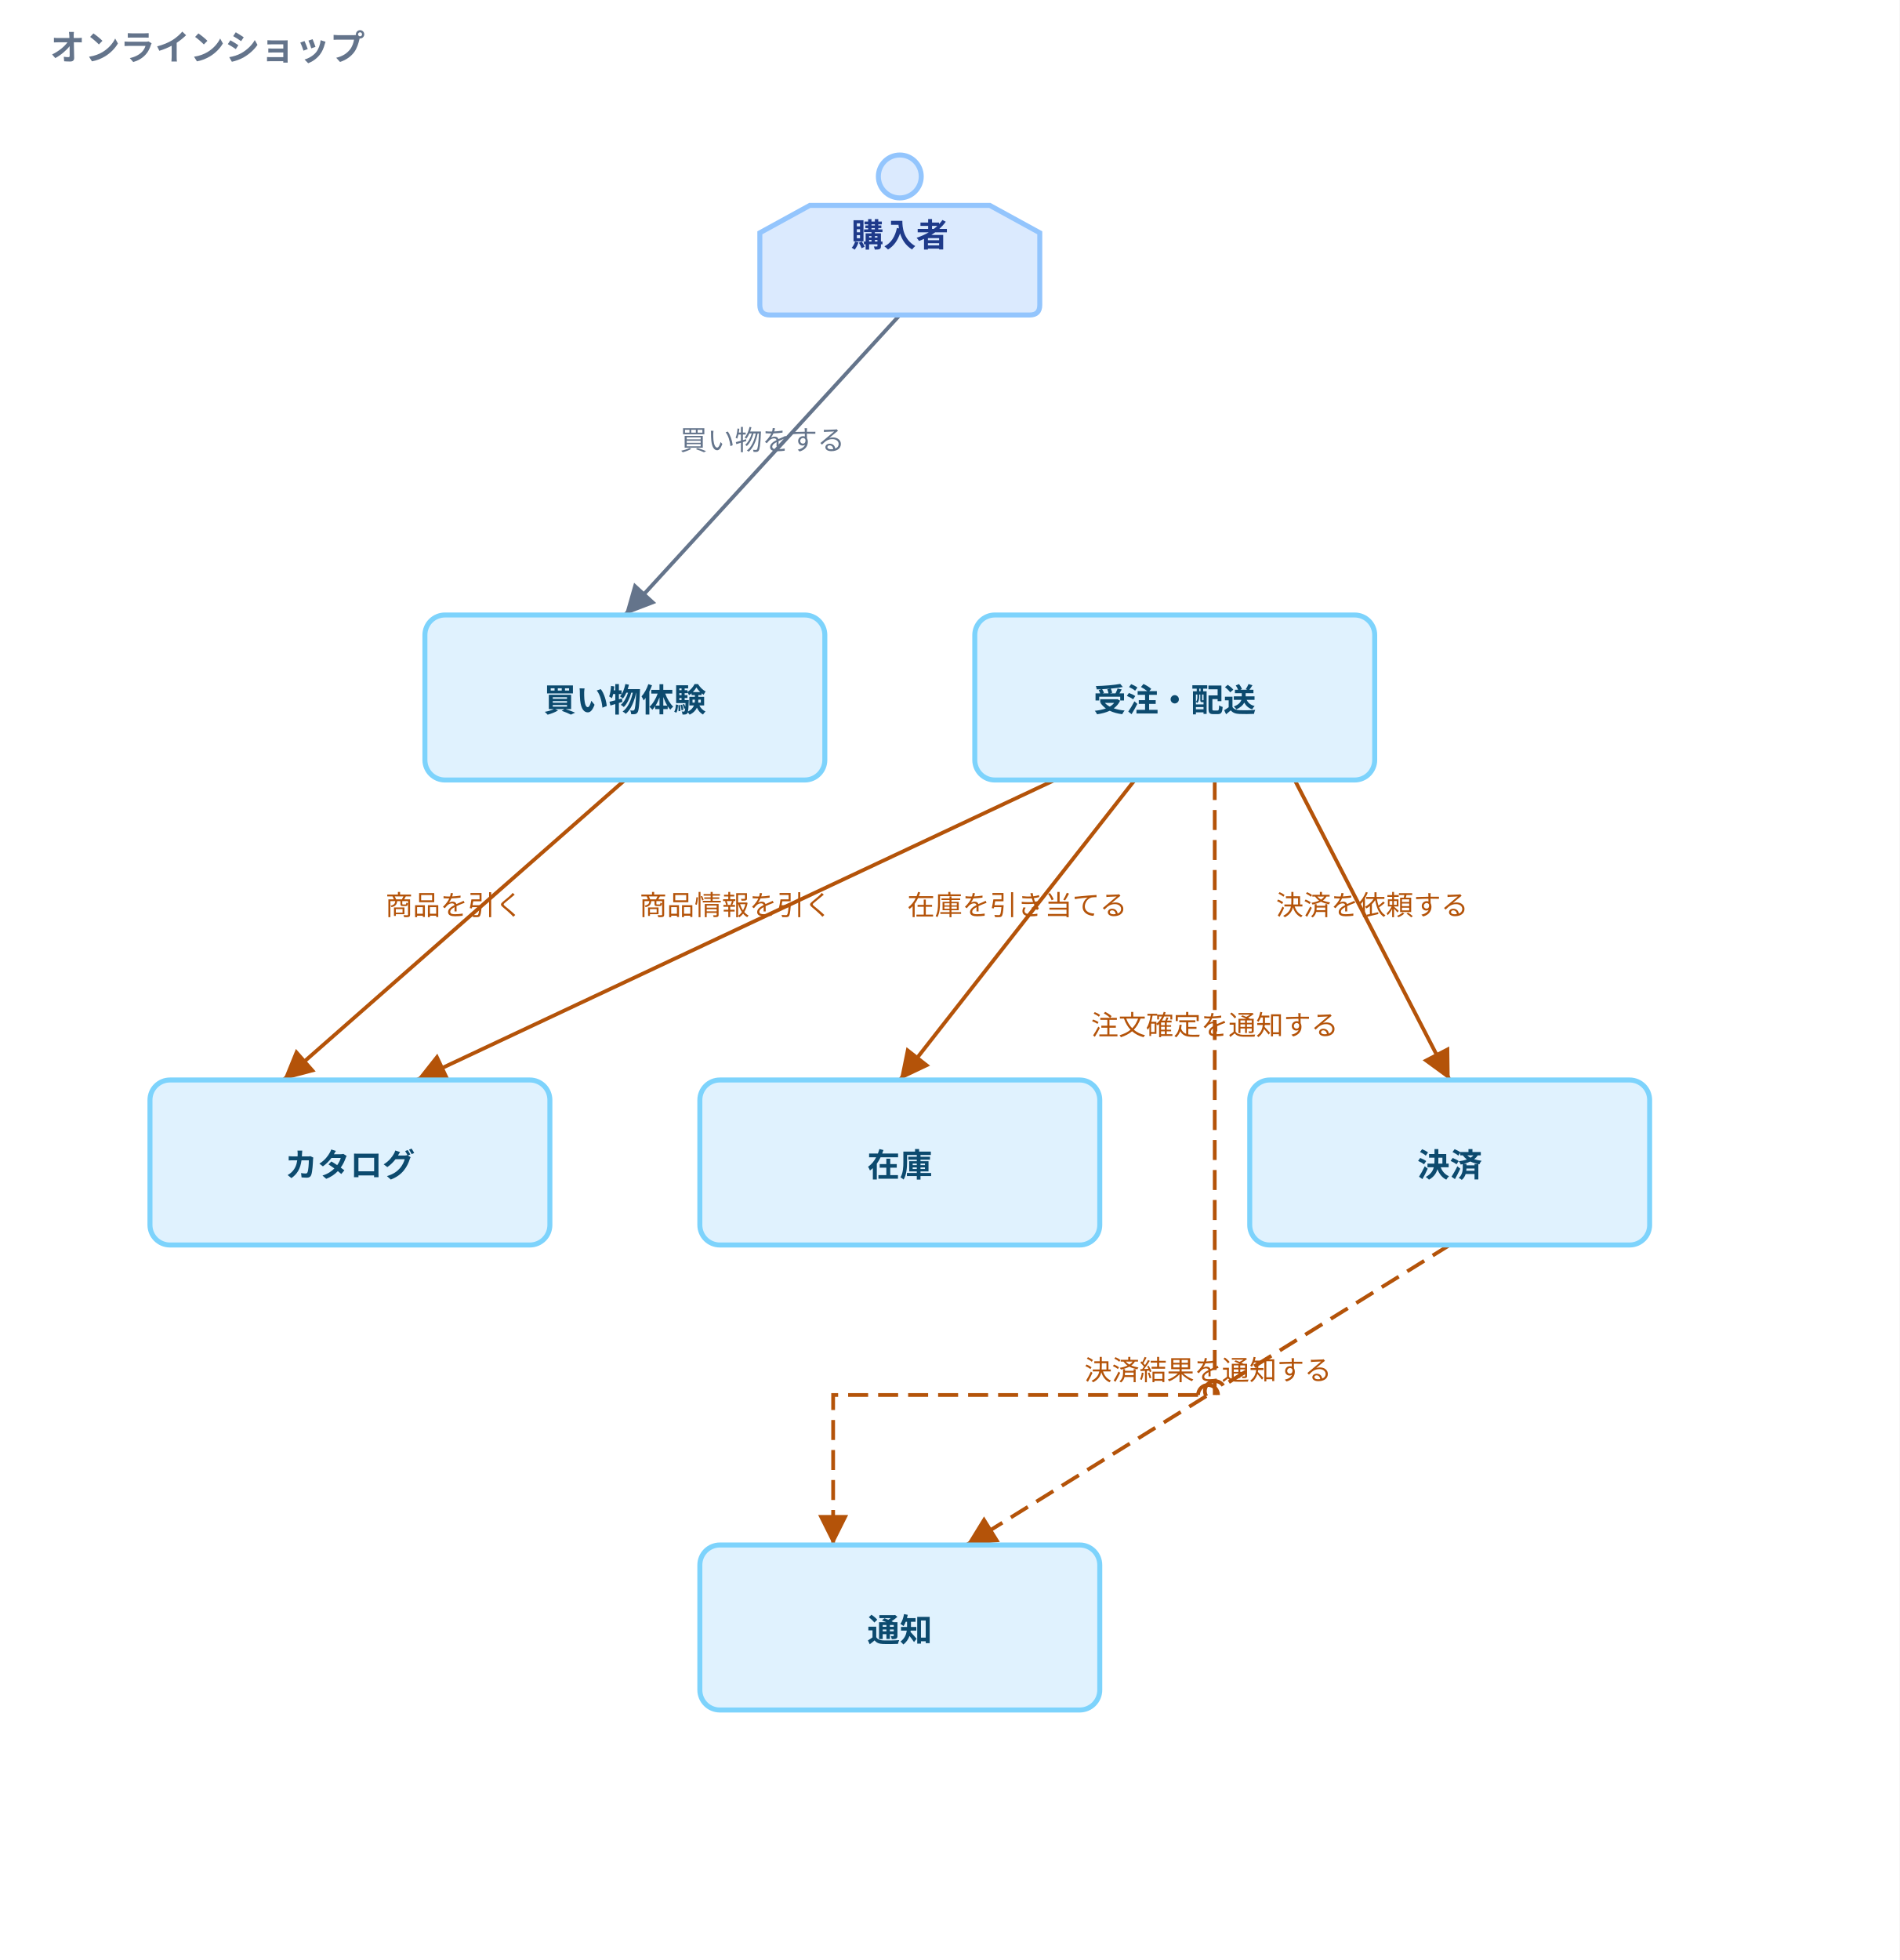
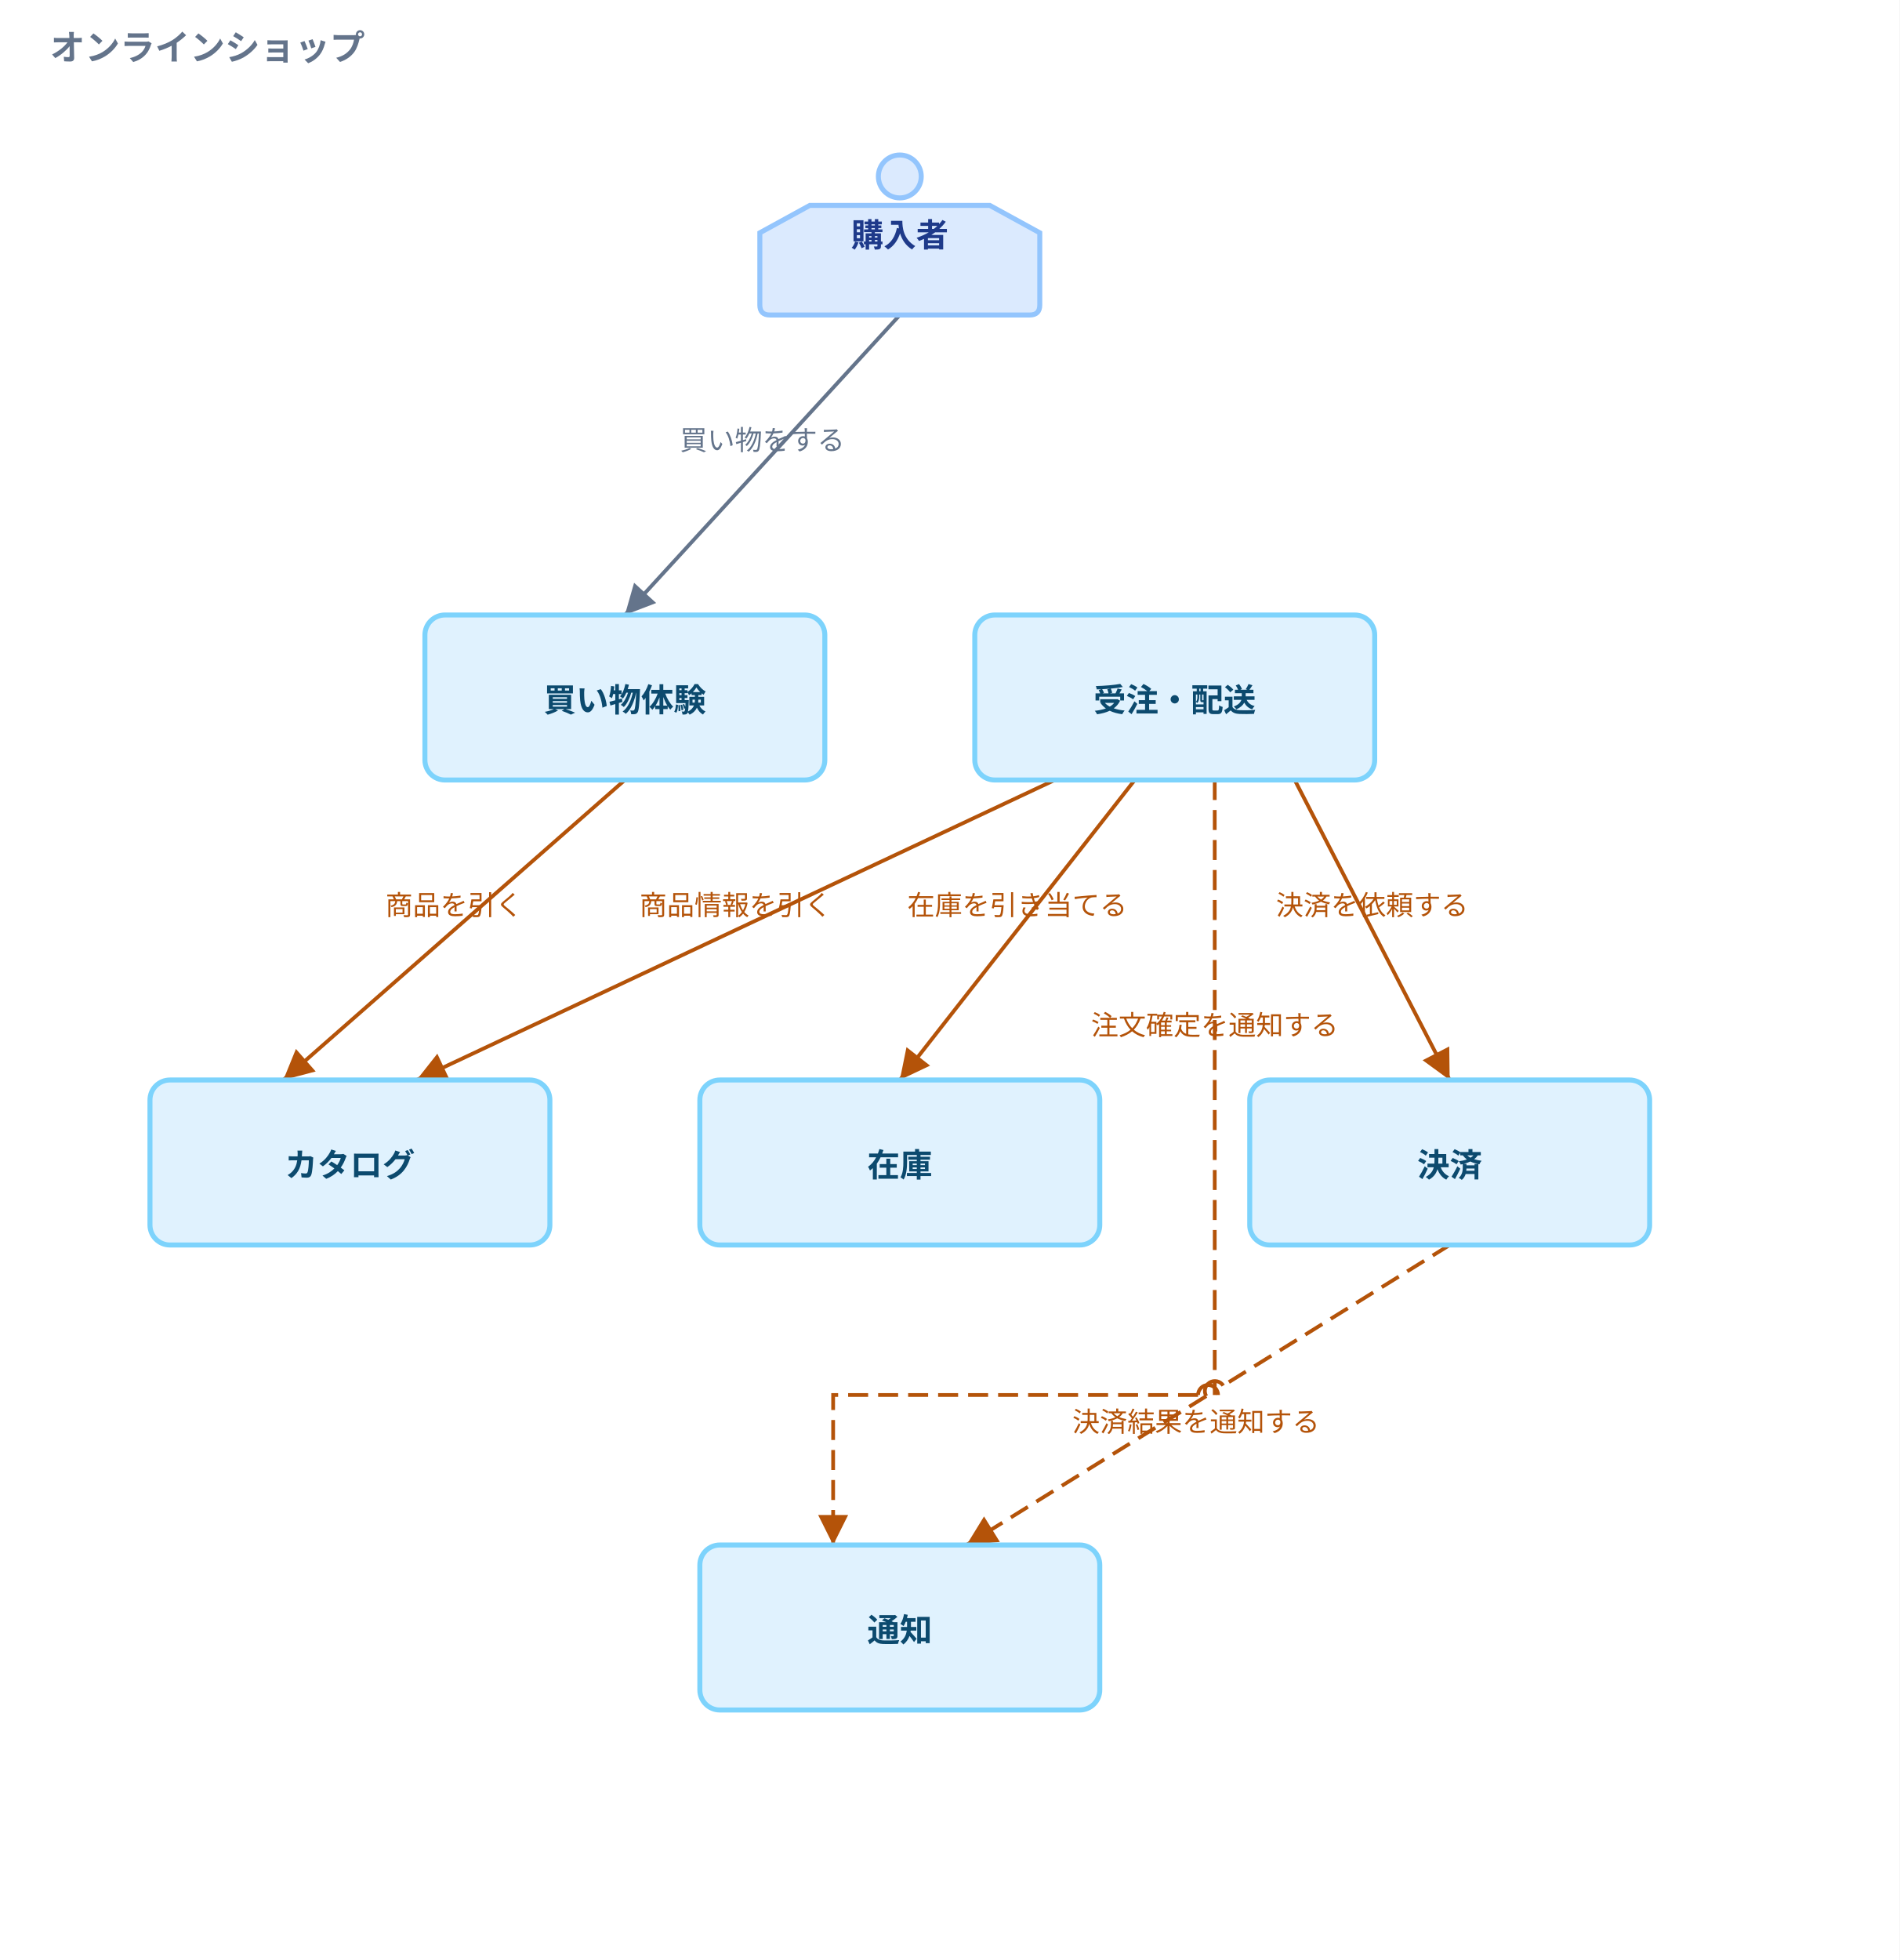
<svg xmlns="http://www.w3.org/2000/svg" viewBox="0 0 760 784" width="760" height="784">
  <defs>
    <marker id="arrow-default" viewBox="0 0 10 10" refX="10" refY="5" markerWidth="8" markerHeight="8" orient="auto-start-reverse">
      <path d="M 0 0 L 10 5 L 0 10 z" fill="#64748B" />
    </marker>
    <marker id="arrow-0" viewBox="0 0 10 10" refX="10" refY="5" markerWidth="8" markerHeight="8" orient="auto-start-reverse">
      <path d="M 0 0 L 10 5 L 0 10 z" fill="#B45309" />
    </marker>
  </defs>
  <rect width="760" height="784" fill="#FFFFFF" rx="0" />
  <text x="20" y="24" fill="#64748B" font-size="14px" font-family="sans-serif" font-weight="bold">オンラインショップ</text>
  <g class="edges">
    <g data-edge-from="Customer" data-edge-to="ShoppingService" data-edge-kind="sync" data-edge-canonical-id="Customer-&gt;ShoppingService" data-edge-label="買い物をする" class="krs-edge krs-edge--interactive">
      <line x1="360" y1="126" x2="250" y2="246" stroke="transparent" stroke-width="14" stroke-linecap="butt" class="krs-edge__hitline" />
      <line x1="360" y1="126" x2="250" y2="246" stroke="#64748B" stroke-width="1.5" marker-end="url(#arrow-default)" />
      <text x="305" y="180" text-anchor="middle" fill="#64748B" font-size="11px" font-family="sans-serif">買い物をする</text>
    </g>
    <g data-edge-from="ShoppingService" data-edge-to="CatalogService" data-edge-kind="sync" data-edge-canonical-id="ShoppingService-&gt;CatalogService" data-edge-label="商品を引く" class="krs-edge krs-edge--interactive">
      <line x1="250" y1="312" x2="113.333" y2="432" stroke="transparent" stroke-width="14" stroke-linecap="butt" class="krs-edge__hitline" />
      <line x1="250" y1="312" x2="113.333" y2="432" stroke="#B45309" stroke-width="1.5" marker-end="url(#arrow-0)" />
      <text x="181.667" y="366" text-anchor="middle" fill="#B45309" font-size="11px" font-family="sans-serif">商品を引く</text>
    </g>
    <g data-edge-from="OrderService" data-edge-to="CatalogService" data-edge-kind="sync" data-edge-canonical-id="OrderService-&gt;CatalogService" data-edge-label="商品情報を引く" class="krs-edge krs-edge--interactive">
      <line x1="422" y1="312" x2="166.667" y2="432" stroke="transparent" stroke-width="14" stroke-linecap="butt" class="krs-edge__hitline" />
      <line x1="422" y1="312" x2="166.667" y2="432" stroke="#B45309" stroke-width="1.5" marker-end="url(#arrow-0)" />
      <text x="294.333" y="366" text-anchor="middle" fill="#B45309" font-size="11px" font-family="sans-serif">商品情報を引く</text>
    </g>
    <g data-edge-from="OrderService" data-edge-to="InventoryService" data-edge-kind="sync" data-edge-canonical-id="OrderService-&gt;InventoryService" data-edge-label="在庫を引き当てる" class="krs-edge krs-edge--interactive">
      <line x1="454" y1="312" x2="360" y2="432" stroke="transparent" stroke-width="14" stroke-linecap="butt" class="krs-edge__hitline" />
      <line x1="454" y1="312" x2="360" y2="432" stroke="#B45309" stroke-width="1.5" marker-end="url(#arrow-0)" />
      <text x="407" y="366" text-anchor="middle" fill="#B45309" font-size="11px" font-family="sans-serif">在庫を引き当てる</text>
    </g>
    <g data-edge-from="OrderService" data-edge-to="PaymentService" data-edge-kind="sync" data-edge-canonical-id="OrderService-&gt;PaymentService" data-edge-label="決済を依頼する" class="krs-edge krs-edge--interactive">
      <line x1="518" y1="312" x2="580" y2="432" stroke="transparent" stroke-width="14" stroke-linecap="butt" class="krs-edge__hitline" />
      <line x1="518" y1="312" x2="580" y2="432" stroke="#B45309" stroke-width="1.5" marker-end="url(#arrow-0)" />
      <text x="549" y="366" text-anchor="middle" fill="#B45309" font-size="11px" font-family="sans-serif">決済を依頼する</text>
    </g>
    <g data-edge-from="OrderService" data-edge-to="NotificationService" data-edge-kind="async" data-edge-canonical-id="OrderService--&gt;NotificationService" data-edge-label="注文確定を通知する" class="krs-edge krs-edge--interactive">
      <polyline points="486,312 486,558 333.333,558 333.333,618" fill="none" stroke="transparent" stroke-width="14" stroke-linecap="butt" class="krs-edge__hitline" />
      <path d="M 486 312 L 486 558 L 486 558 M 479.33 558 L 333.33 558 L 333.33 618" fill="none" stroke="#B45309" stroke-width="1.5" stroke-dasharray="8 4" marker-end="url(#arrow-0)" />
      <text x="486" y="414" text-anchor="middle" fill="#B45309" font-size="11px" font-family="sans-serif">注文確定を通知する</text>
    </g>
    <g data-edge-from="PaymentService" data-edge-to="NotificationService" data-edge-kind="async" data-edge-canonical-id="PaymentService--&gt;NotificationService" data-edge-label="決済結果を通知する" class="krs-edge krs-edge--interactive">
      <line x1="580" y1="498" x2="386.667" y2="618" stroke="transparent" stroke-width="14" stroke-linecap="butt" class="krs-edge__hitline" />
      <path d="M 580 498 L 489.4 554.24 M 482.6 558.45 L 386.67 618" fill="none" stroke="#B45309" stroke-width="1.5" stroke-dasharray="8 4" marker-end="url(#arrow-0)" />
-       <text x="483.333" y="552" text-anchor="middle" fill="#B45309" font-size="11px" font-family="sans-serif">決済結果を通知する</text>
+       <text x="478.499" y="572.655" text-anchor="middle" fill="#B45309" font-size="11px" font-family="sans-serif">決済結果を通知する</text>
    </g>
  </g>
  <g class="crossing-marks">
    <path d="M 482.6 558.45 A 4 4 -31.83 0 1 489.4 554.24" fill="none" stroke="#B45309" stroke-width="1.5" />
    <path d="M 479.33 558 A 4 4 0 0 1 487.33 558" fill="none" stroke="#B45309" stroke-width="1.5" />
  </g>
  <g class="nodes">
    <g data-node-id="Customer" data-node-kind="user" data-has-children="false" data-has-description="false">
      <circle cx="360" cy="70.58" r="8.58" fill="#DBEAFE" stroke="#93C5FD" stroke-width="2" />
      <path d="M324 82.16 L396 82.16 L416 93.12 L416 122 Q416 126 412 126 L308 126 Q304 126 304 122 L304 93.12 Z" fill="#DBEAFE" stroke="#93C5FD" stroke-width="2" />
      <text x="360" y="93" text-anchor="middle" dominant-baseline="central" fill="#1E3A8A" font-size="13px" font-weight="bold" font-family="sans-serif">購入者</text>
    </g>
    <g data-node-id="ShoppingService" data-node-kind="service" data-has-children="true" data-has-description="false" style="cursor: pointer">
      <rect x="170" y="246" width="160" height="66" rx="8" ry="8" fill="#E0F2FE" stroke="#7DD3FC" stroke-width="2" />
      <text x="250" y="279" text-anchor="middle" dominant-baseline="central" fill="#0C4A6E" font-size="13px" font-weight="bold" font-family="sans-serif">買い物体験</text>
    </g>
    <g data-node-id="OrderService" data-node-kind="service" data-has-children="true" data-has-description="false" style="cursor: pointer">
      <rect x="390" y="246" width="160" height="66" rx="8" ry="8" fill="#E0F2FE" stroke="#7DD3FC" stroke-width="2" />
      <text x="470" y="279" text-anchor="middle" dominant-baseline="central" fill="#0C4A6E" font-size="13px" font-weight="bold" font-family="sans-serif">受注・配送</text>
    </g>
    <g data-node-id="CatalogService" data-node-kind="service" data-has-children="true" data-has-description="false" style="cursor: pointer">
      <rect x="60" y="432" width="160" height="66" rx="8" ry="8" fill="#E0F2FE" stroke="#7DD3FC" stroke-width="2" />
      <text x="140" y="465" text-anchor="middle" dominant-baseline="central" fill="#0C4A6E" font-size="13px" font-weight="bold" font-family="sans-serif">カタログ</text>
    </g>
    <g data-node-id="InventoryService" data-node-kind="service" data-has-children="true" data-has-description="false" style="cursor: pointer">
      <rect x="280" y="432" width="160" height="66" rx="8" ry="8" fill="#E0F2FE" stroke="#7DD3FC" stroke-width="2" />
      <text x="360" y="465" text-anchor="middle" dominant-baseline="central" fill="#0C4A6E" font-size="13px" font-weight="bold" font-family="sans-serif">在庫</text>
    </g>
    <g data-node-id="PaymentService" data-node-kind="service" data-has-children="true" data-has-description="false" style="cursor: pointer">
      <rect x="500" y="432" width="160" height="66" rx="8" ry="8" fill="#E0F2FE" stroke="#7DD3FC" stroke-width="2" />
      <text x="580" y="465" text-anchor="middle" dominant-baseline="central" fill="#0C4A6E" font-size="13px" font-weight="bold" font-family="sans-serif">決済</text>
    </g>
    <g data-node-id="NotificationService" data-node-kind="service" data-has-children="true" data-has-description="false" style="cursor: pointer">
      <rect x="280" y="618" width="160" height="66" rx="8" ry="8" fill="#E0F2FE" stroke="#7DD3FC" stroke-width="2" />
      <text x="360" y="651" text-anchor="middle" dominant-baseline="central" fill="#0C4A6E" font-size="13px" font-weight="bold" font-family="sans-serif">通知</text>
    </g>
  </g>
</svg>
